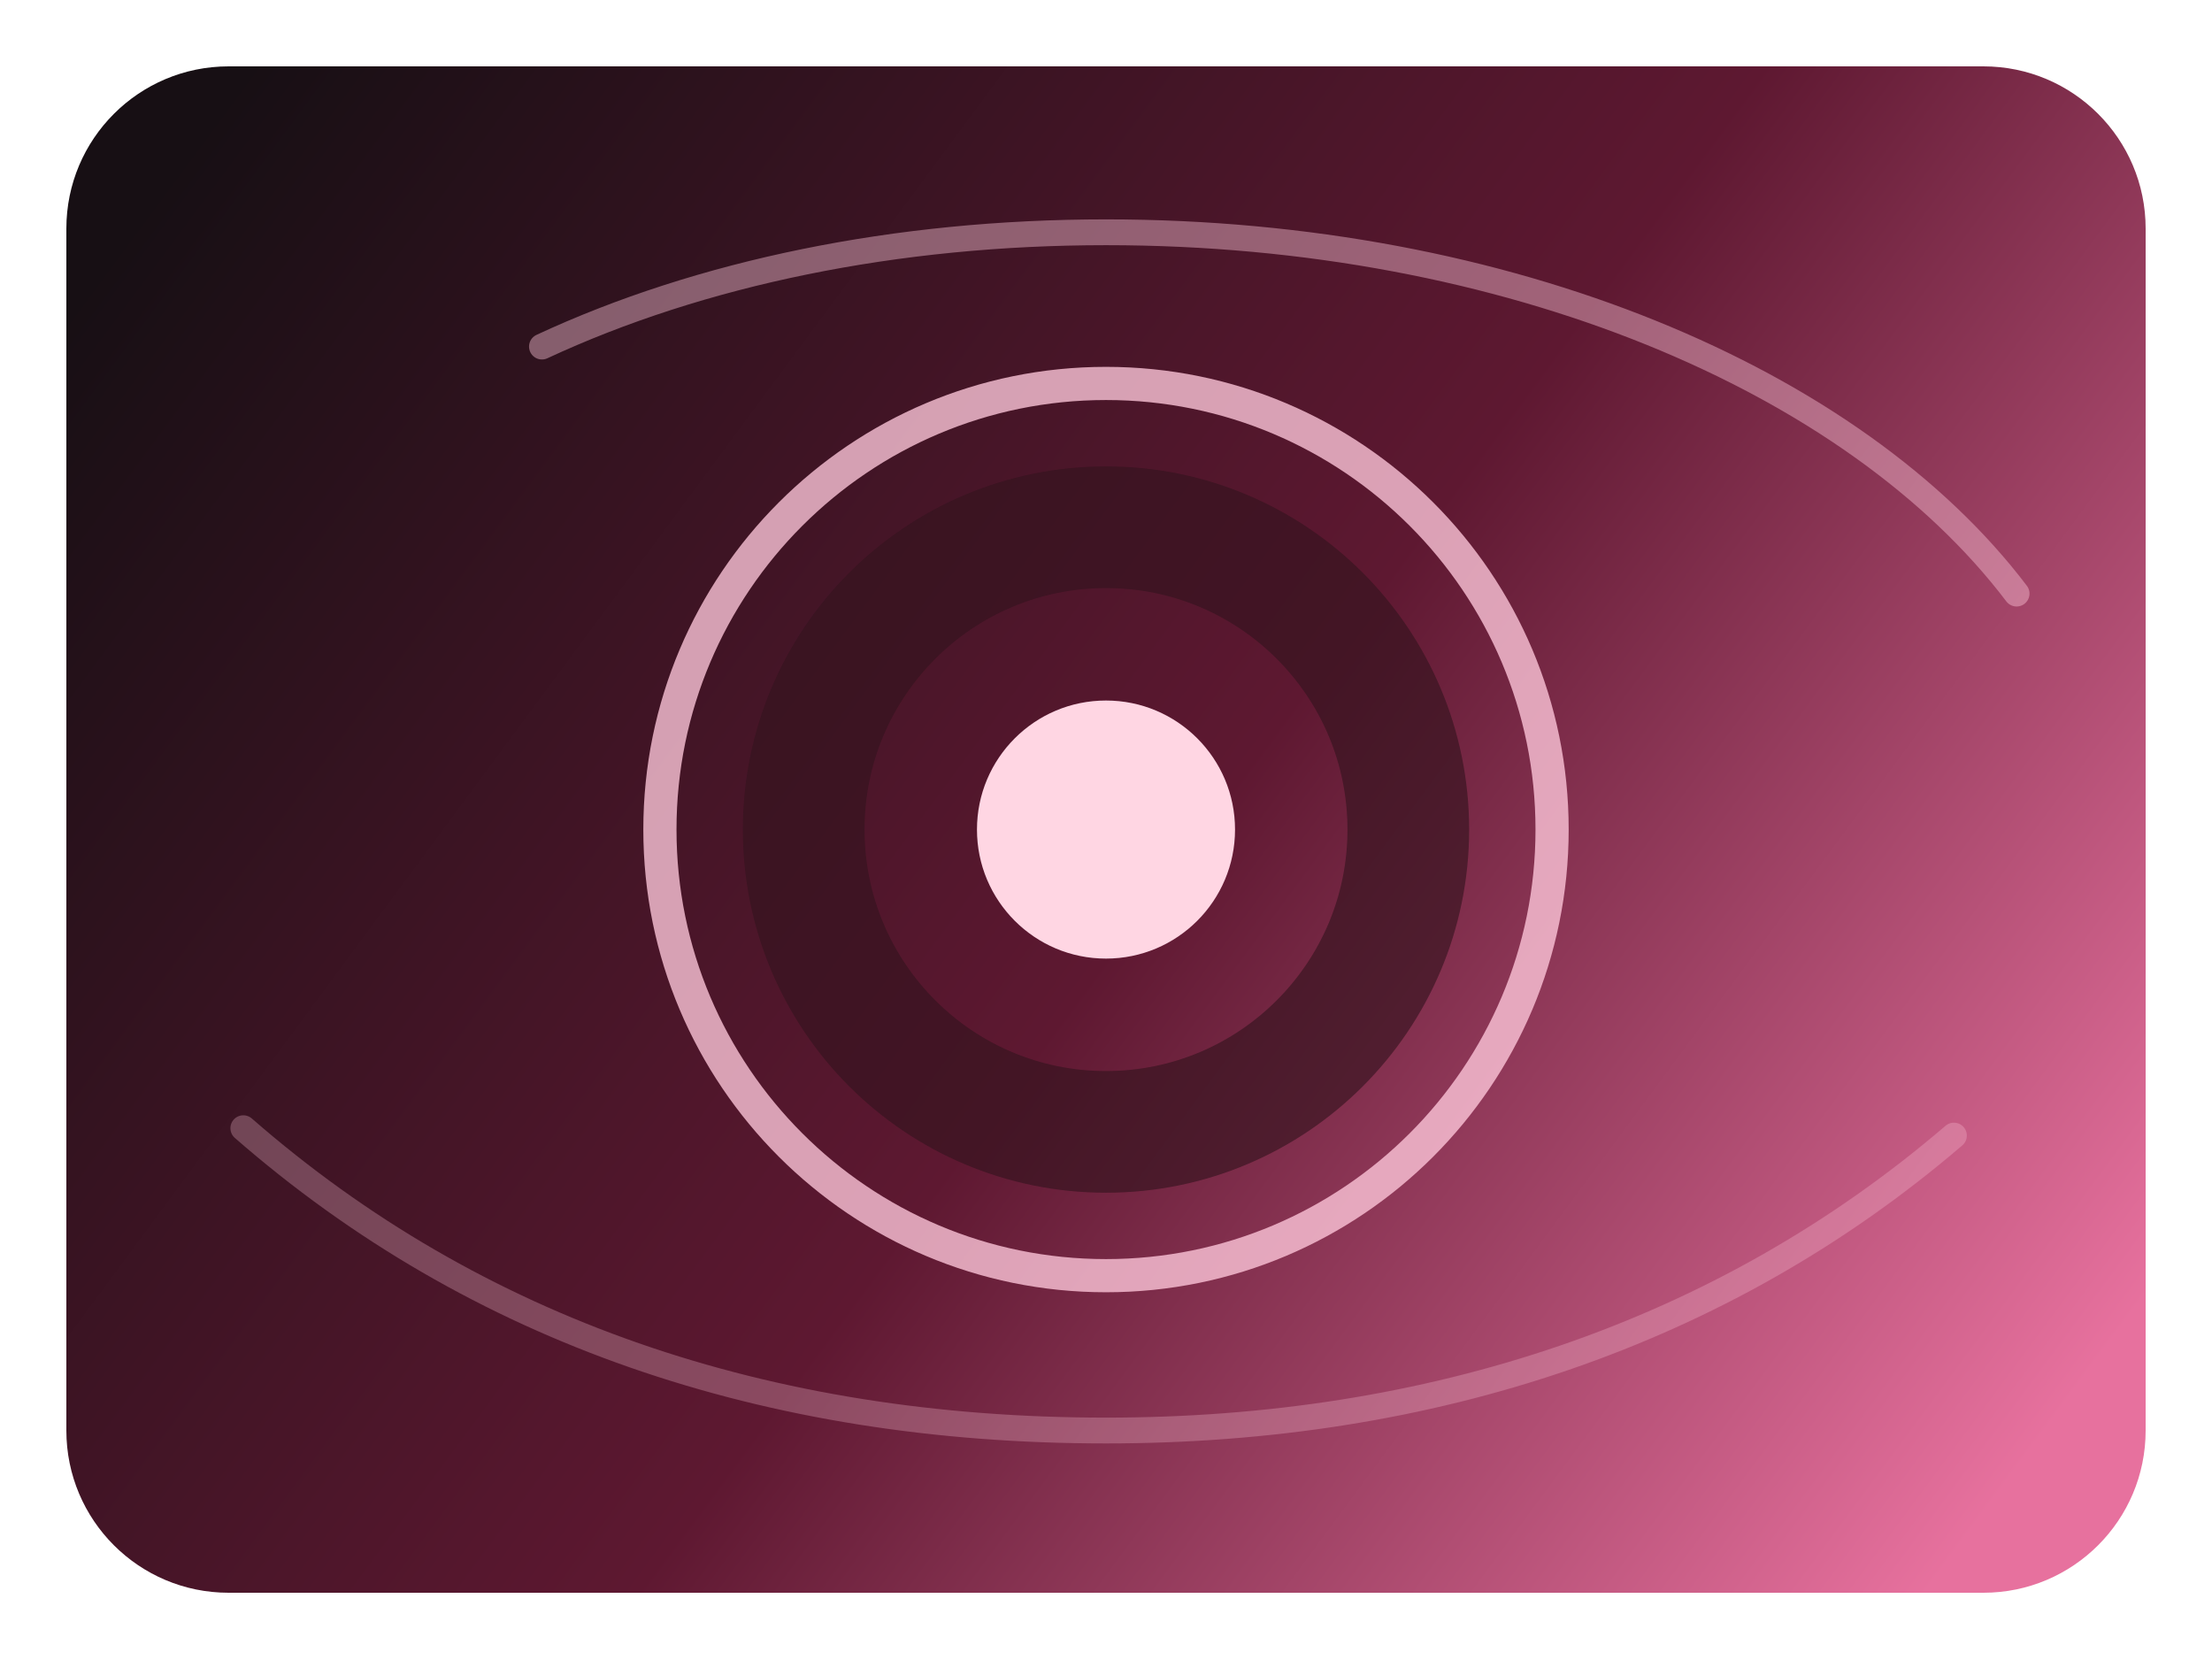
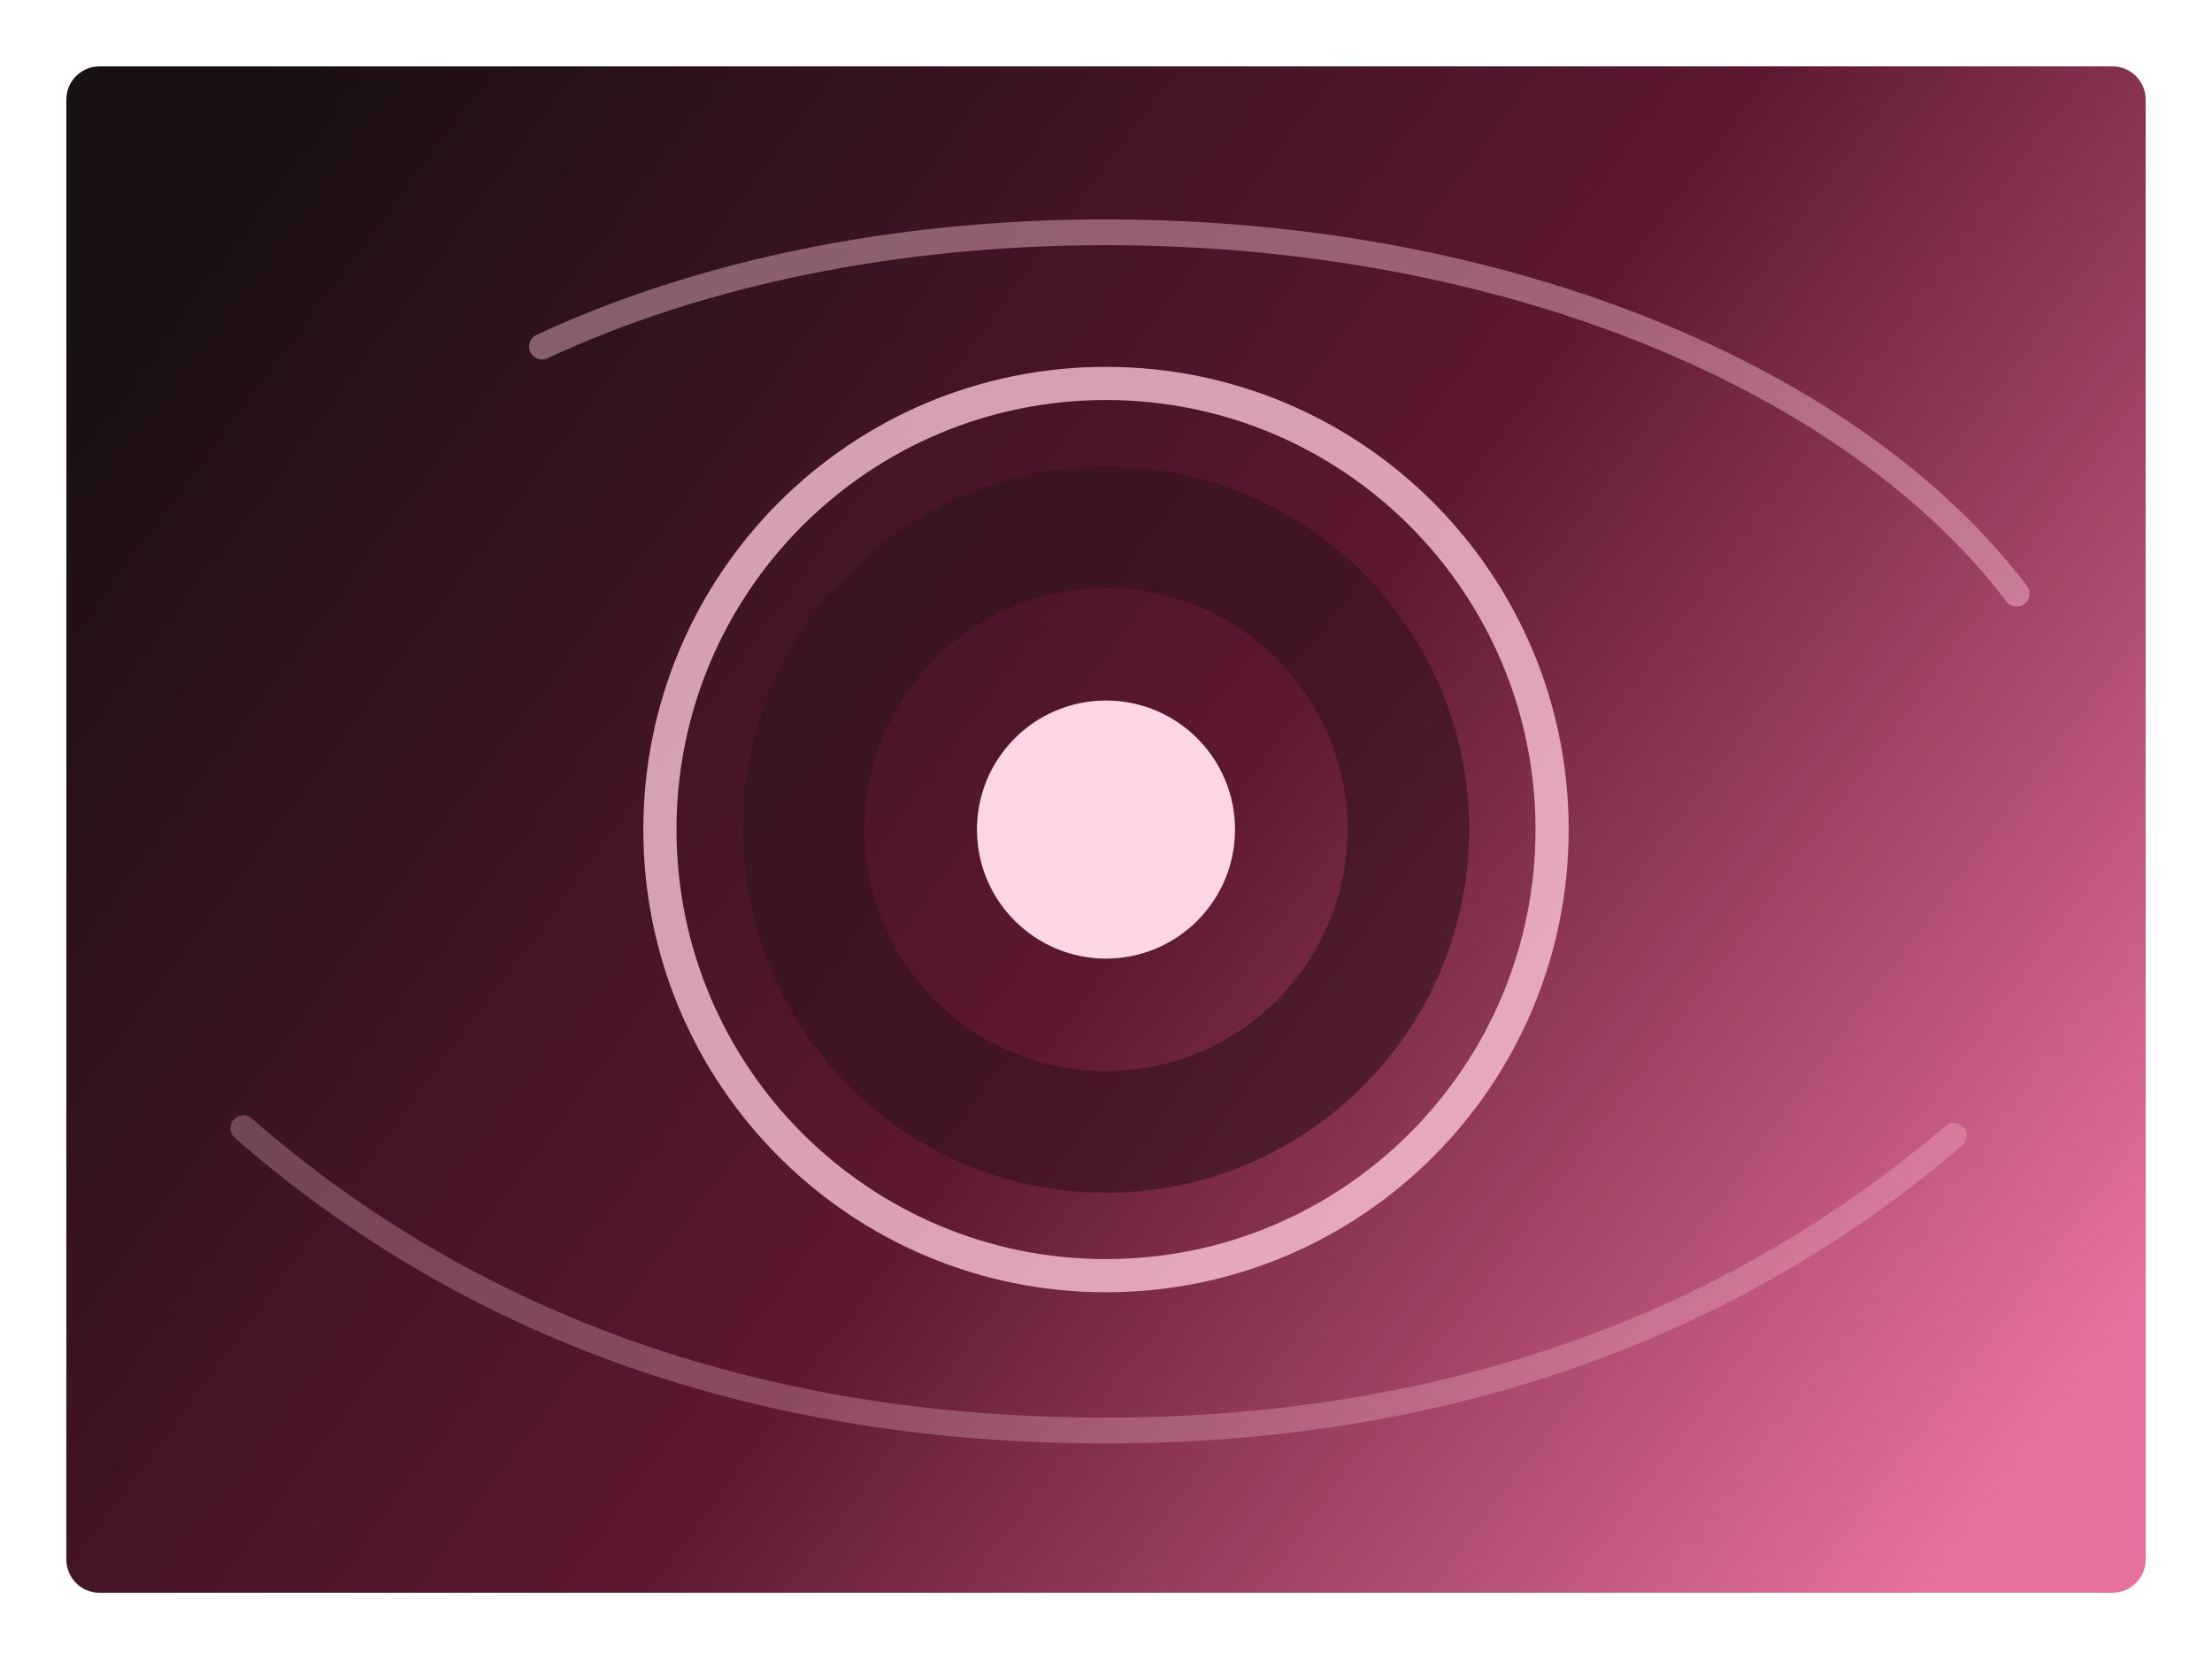
<svg xmlns="http://www.w3.org/2000/svg" width="1200" height="900" viewBox="0 0 1200 900" fill="none">
  <defs>
    <linearGradient id="velvet-bg" x1="100" y1="84" x2="1084" y2="812" gradientUnits="userSpaceOnUse">
      <stop stop-color="#170F14" />
      <stop offset="0.54" stop-color="#5E1831" />
      <stop offset="1" stop-color="#E7719E" />
    </linearGradient>
  </defs>
-   <rect x="36" y="36" width="1128" height="828" rx="88" fill="url(#velvet-bg)" />
+   <rect x="36" y="36" width="1128" height="828" rx="18" fill="url(#velvet-bg)" />
  <circle cx="600" cy="450" r="242" stroke="#FFC8DB" stroke-width="18" opacity="0.78" />
  <circle cx="600" cy="450" r="164" stroke="#33121D" stroke-width="66" opacity="0.64" />
  <circle cx="600" cy="450" r="70" fill="#FFD6E3" />
  <path d="M294 188C380 148 486 126 600 126C818 126 1006 206 1094 322" stroke="#FFC8DB" stroke-width="14" stroke-linecap="round" opacity="0.42" />
  <path d="M132 612C258 722 416 776 600 776C776 776 934 724 1060 616" stroke="#FFC8DB" stroke-width="14" stroke-linecap="round" opacity="0.28" />
</svg>
